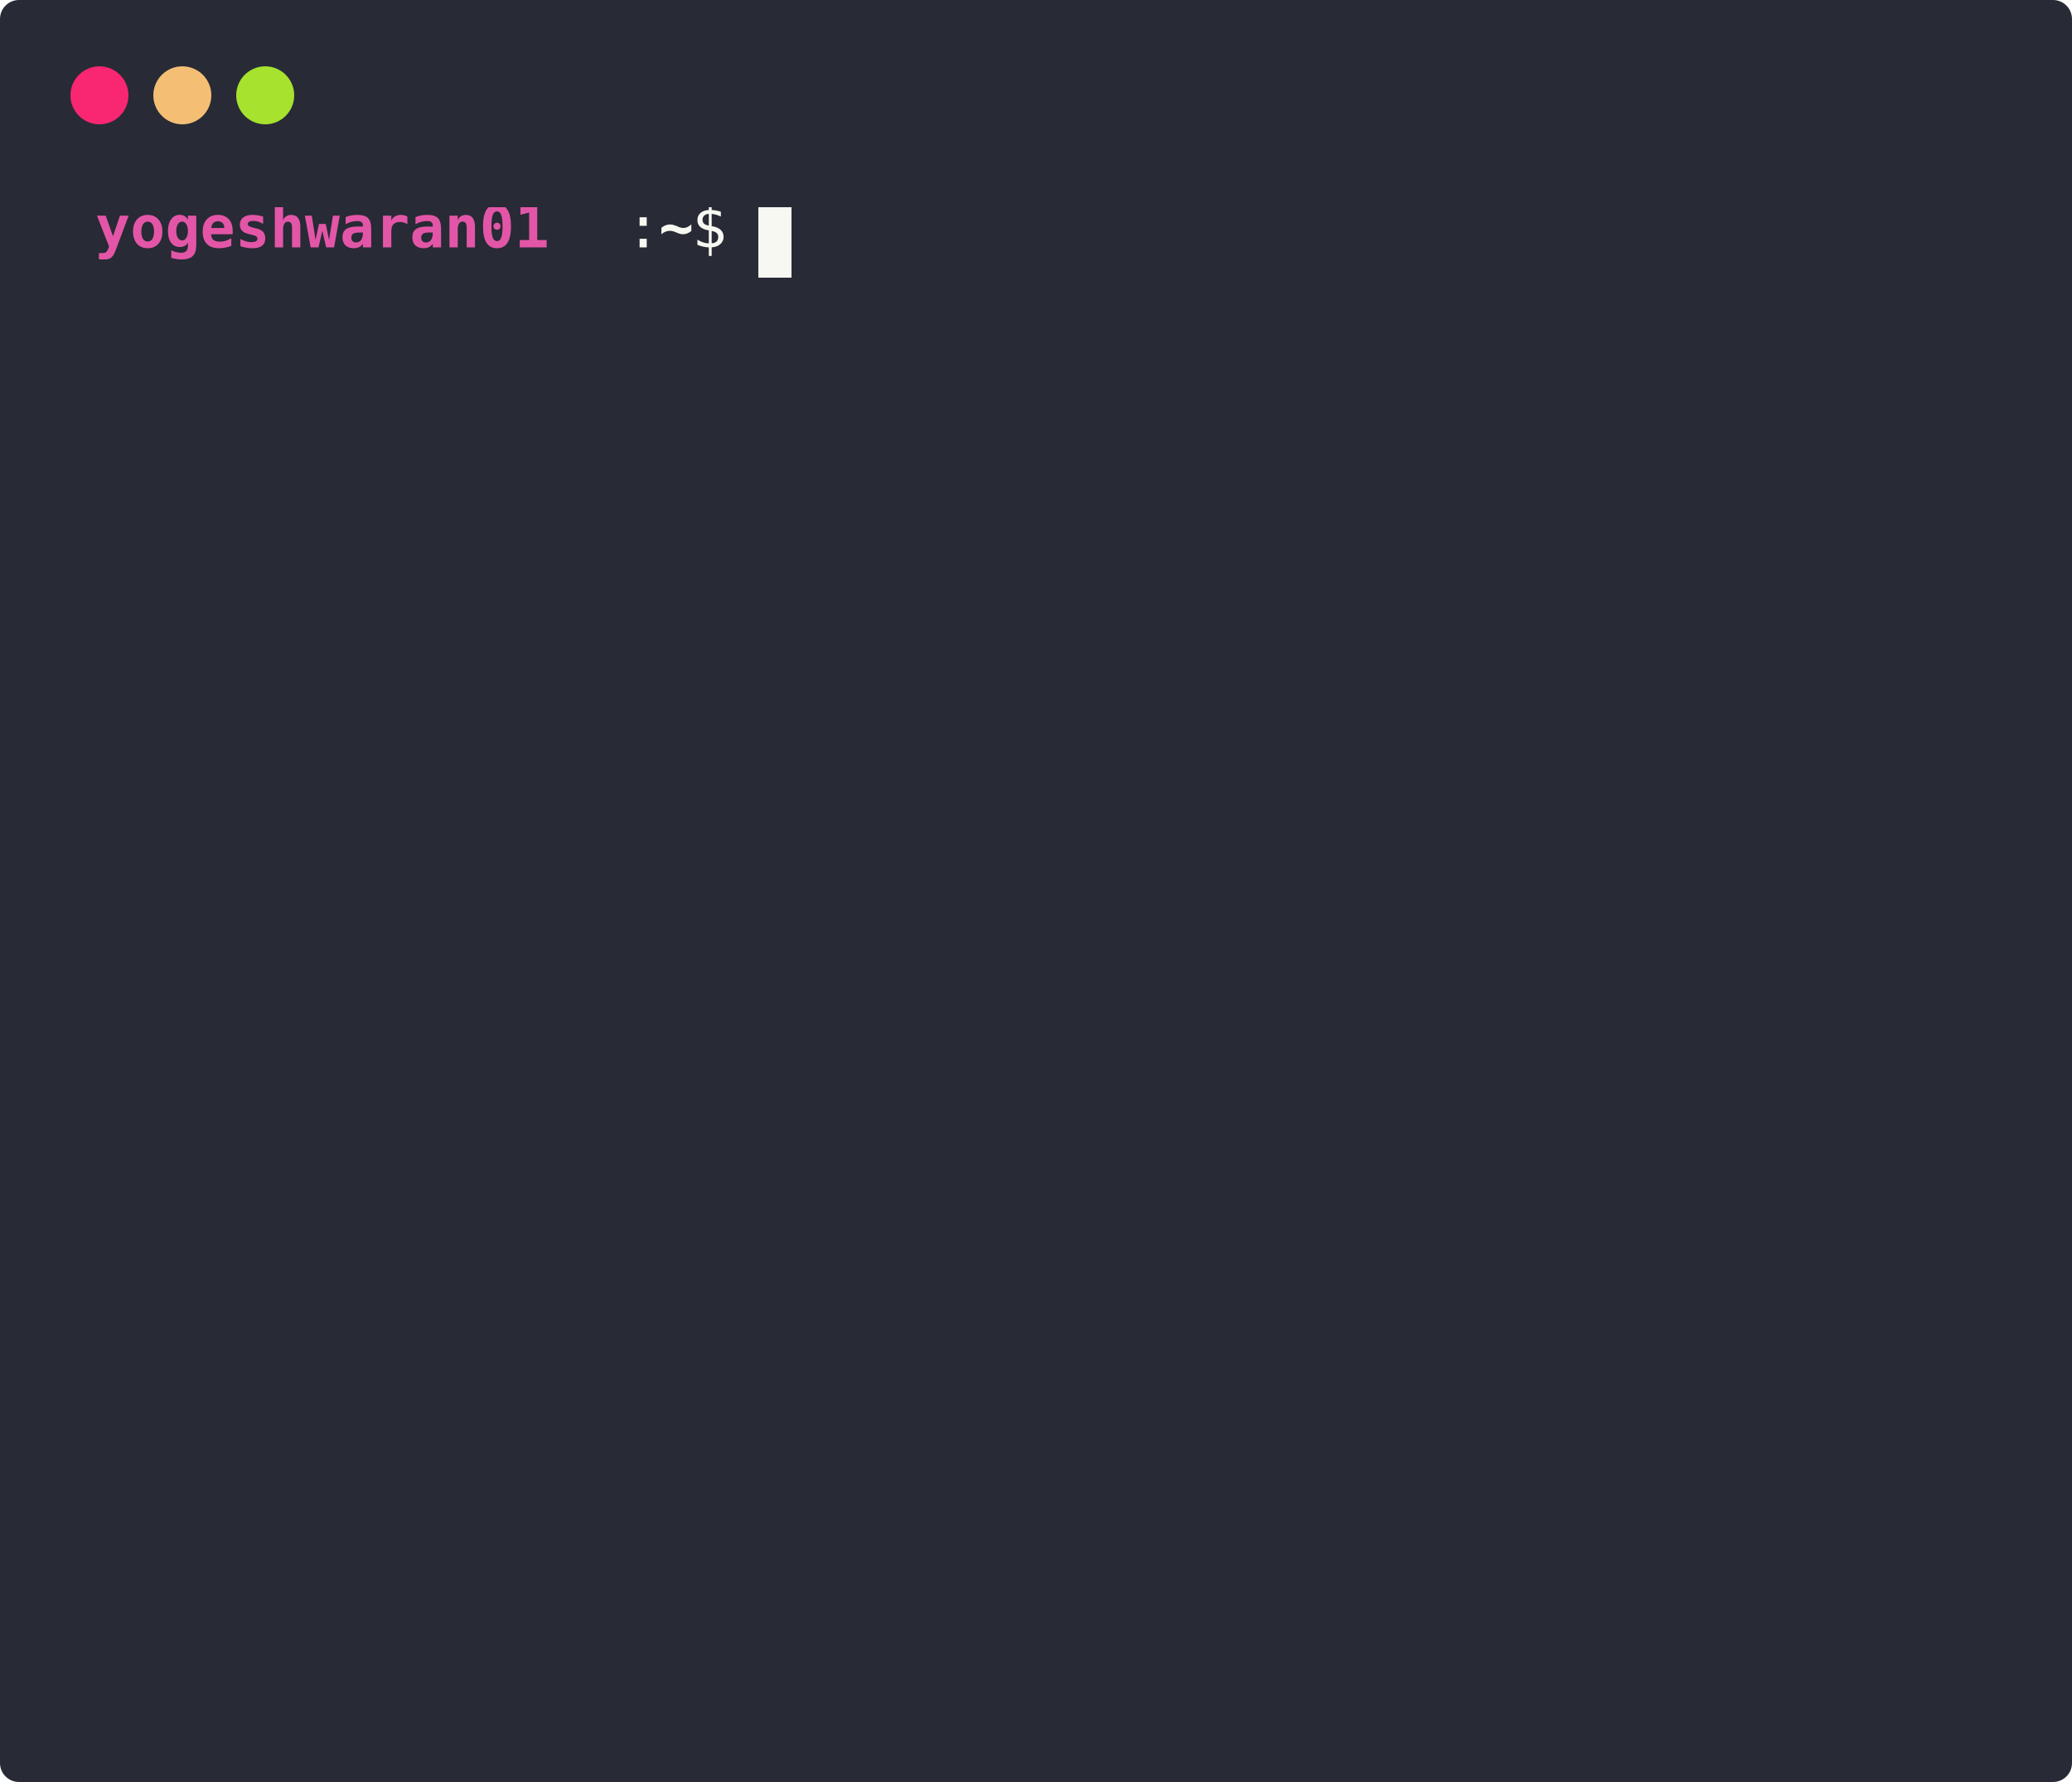
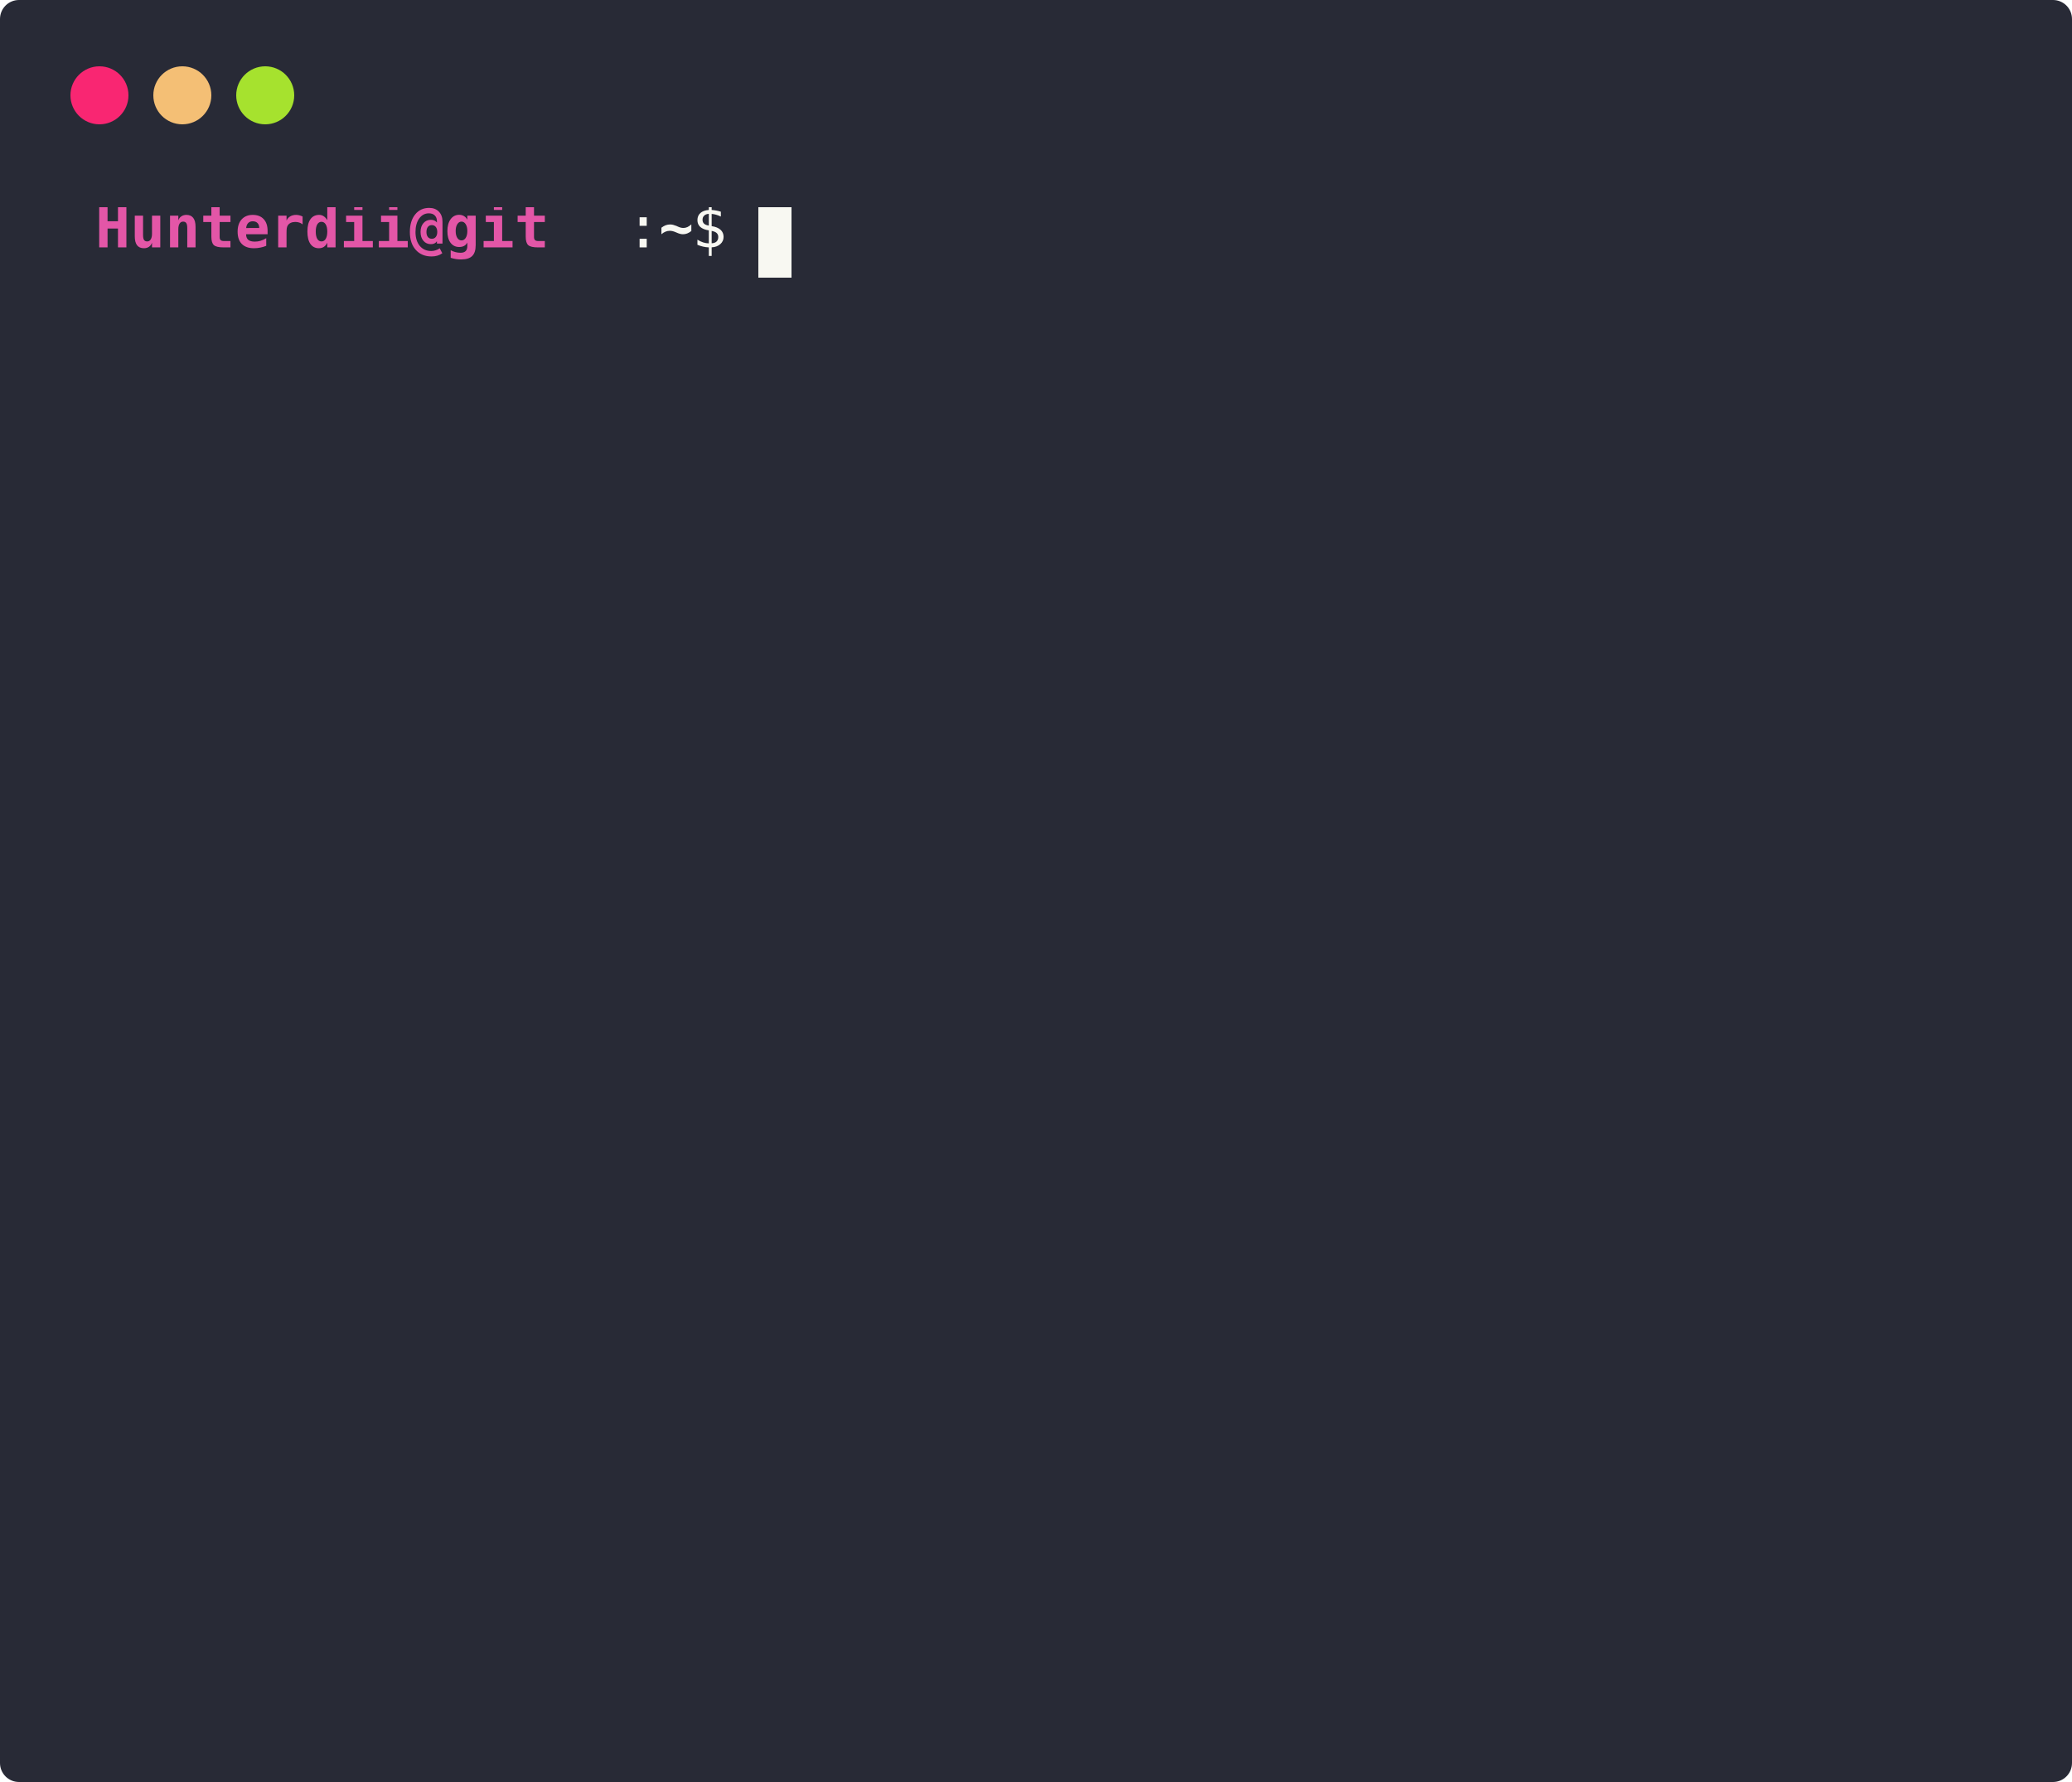
<svg xmlns="http://www.w3.org/2000/svg" xmlns:ns1="https://github.com/nbedos/termtosvg" xmlns:xlink="http://www.w3.org/1999/xlink" id="terminal" baseProfile="full" viewBox="0 0 500 430" width="550" version="1.1">
  <defs>
    <ns1:template_settings>
      <ns1:screen_geometry columns="95" rows="21" />
      <ns1:animation type="css" />
    </ns1:template_settings>
    <style type="text/css" id="generated-style">
            #screen {
                font-family: 'DejaVu Sans Mono', monospace;
                font-style: normal;
                font-size: 14px;
            }

        text {
            dominant-baseline: text-before-edge;
            white-space: pre;
        }
    
            :root {
                --animation-duration: 14558ms;
            }

            @keyframes roll {
                0.000%{transform:translateY(0px)}
3.400%{transform:translateY(-374px)}
4.767%{transform:translateY(-748px)}
7.302%{transform:translateY(-1122px)}
9.933%{transform:translateY(-1496px)}
12.357%{transform:translateY(-1870px)}
14.226%{transform:translateY(-2244px)}
17.578%{transform:translateY(-2618px)}
21.239%{transform:translateY(-2992px)}
21.658%{transform:translateY(-3366px)}
24.605%{transform:translateY(-3740px)}
27.627%{transform:translateY(-4114px)}
29.771%{transform:translateY(-4488px)}
31.529%{transform:translateY(-4862px)}
34.277%{transform:translateY(-5236px)}
36.585%{transform:translateY(-5610px)}
39.607%{transform:translateY(-5984px)}
41.256%{transform:translateY(-6358px)}
43.179%{transform:translateY(-6732px)}
44.333%{transform:translateY(-7106px)}
47.685%{transform:translateY(-7480px)}
51.436%{transform:translateY(-7854px)}
51.889%{transform:translateY(-8228px)}
59.658%{transform:translateY(-8602px)}
62.241%{transform:translateY(-8976px)}
64.885%{transform:translateY(-9350px)}
67.406%{transform:translateY(-9724px)}
68.347%{transform:translateY(-10098px)}
70.985%{transform:translateY(-10472px)}
77.469%{transform:translateY(-10846px)}
81.124%{transform:translateY(-11220px)}
81.536%{transform:translateY(-11594px)}
85.046%{transform:translateY(-11968px)}
86.090%{transform:translateY(-12342px)}
89.442%{transform:translateY(-12716px)}
90.267%{transform:translateY(-13090px)}
93.014%{transform:translateY(-13464px)}
93.131%{transform:translateY(-13838px)}
100.000%{transform:translateY(-13838px)}
            }

            #screen_view {
                animation-duration: 14558ms;
                animation-iteration-count:infinite;
                animation-name:roll;
                animation-timing-function: steps(1,end);
                animation-fill-mode: forwards;
            }
        
        </style>
    <style type="text/css" id="user-style">
            /* The colors defined below are the default 16 colors used for rendering text of the terminal. Adjust
               them as needed.
               gjm8 color theme (source: https://terminal.sexy/) */
            .foreground {fill: #F8F8F2}
            .background {fill: #282A36}
            .color0 {fill: #272822}
            .color1 {fill: #f92672}
            .green {fill: #50fa7b}
            .color3 {fill: #f4bf75}
            .color4 {fill: #66d9ef}
            .purple {fill: #bd93f9}
            .color6 {fill: #8be9fd}
            .color7 {fill: #f8f8f2}
            .color8 {fill: #75715e}
            .color9 {fill: #fd971f}
            .color10 {fill: #E356A7}
            .color11 {fill: #49483e}
            .color12 {fill: #F8F8F2}
            .color13 {fill: #f5f4f1}
            .orange {fill: #ffb86c}
            .color15 {fill: #f9f8f5}
        </style>
  </defs>
  <rect id="terminalui" class="background" width="100%" height="100%" ry="4.583" />
  <circle cx="24" cy="23" r="7" fill="#f92672" />
  <circle cx="44" cy="23" r="7" fill="#f4bf75" />
  <circle cx="64" cy="23" r="7" fill="#a6e22e" />
  <svg id="screen" width="760" height="357" x="23" y="50" viewBox="0 0 760 357" preserveAspectRatio="xMidYMin slice">
    <rect class="background" height="100%" width="100%" x="0" y="0" />
    <defs>
      <g id="g1">
-         <text x="0" textLength="128" font-weight="bold" class="color10">yogeshwaran01</text>
+         <text x="0" textLength="128" font-weight="bold" class="color10">Hunterdii@git</text>
        <text x="128" textLength="8" class="foreground">:</text>
        <text x="136" textLength="8" font-weight="bold" class="color12">~</text>
        <text x="144" textLength="16" class="foreground">$ </text>
        <text x="160" textLength="8" class="background" />
      </g>
      <g id="g2">
-         <text x="0" textLength="128" font-weight="bold" class="color10">yogeshwaran01</text>
+         <text x="0" textLength="128" font-weight="bold" class="color10">Hunterdii@git</text>
        <text x="128" textLength="8" class="foreground">:</text>
        <text x="136" textLength="8" font-weight="bold" class="color12">~</text>
        <text x="144" textLength="24" class="foreground">$ w</text>
        <text x="168" textLength="8" class="background" />
      </g>
      <g id="g3">
-         <text x="0" textLength="128" font-weight="bold" class="color10">yogeshwaran01</text>
+         <text x="0" textLength="128" font-weight="bold" class="color10">Hunterdii@git</text>
        <text x="128" textLength="8" class="foreground">:</text>
        <text x="136" textLength="8" font-weight="bold" class="color12">~</text>
        <text x="144" textLength="32" class="foreground">$ wh</text>
        <text x="176" textLength="8" class="background" />
      </g>
      <g id="g4">
-         <text x="0" textLength="128" font-weight="bold" class="color10">yogeshwaran01</text>
+         <text x="0" textLength="128" font-weight="bold" class="color10">Hunterdii@git</text>
        <text x="128" textLength="8" class="foreground">:</text>
        <text x="136" textLength="8" font-weight="bold" class="color12">~</text>
        <text x="144" textLength="40" class="foreground">$ who</text>
        <text x="184" textLength="8" class="background" />
      </g>
      <g id="g5">
-         <text x="0" textLength="128" font-weight="bold" class="color10">yogeshwaran01</text>
+         <text x="0" textLength="128" font-weight="bold" class="color10">Hunterdii@git</text>
        <text x="128" textLength="8" class="foreground">:</text>
        <text x="136" textLength="8" font-weight="bold" class="color12">~</text>
        <text x="144" textLength="48" class="foreground">$ whoa</text>
        <text x="192" textLength="8" class="background" />
      </g>
      <g id="g6">
-         <text x="0" textLength="128" font-weight="bold" class="color10">yogeshwaran01</text>
+         <text x="0" textLength="128" font-weight="bold" class="color10">Hunterdii@git</text>
        <text x="128" textLength="8" class="foreground">:</text>
        <text x="136" textLength="8" font-weight="bold" class="color12">~</text>
        <text x="144" textLength="56" class="foreground">$ whoam</text>
        <text x="200" textLength="8" class="background" />
      </g>
      <g id="g7">
-         <text x="0" textLength="128" font-weight="bold" class="color10">yogeshwaran01</text>
+         <text x="0" textLength="128" font-weight="bold" class="color10">Hunterdii@git</text>
        <text x="128" textLength="8" class="foreground">:</text>
        <text x="136" textLength="8" font-weight="bold" class="color12">~</text>
        <text x="144" textLength="64" class="foreground">$ whoami</text>
        <text x="208" textLength="8" class="background" />
      </g>
      <g id="g8">
-         <text x="0" textLength="128" font-weight="bold" class="color10">yogeshwaran01</text>
+         <text x="0" textLength="128" font-weight="bold" class="color10">Hunterdii@git</text>
        <text x="128" textLength="8" class="foreground">:</text>
        <text x="136" textLength="8" font-weight="bold" class="color12">~</text>
        <text x="144" textLength="64" class="foreground">$ whoami</text>
      </g>
      <g id="g9">
        <text x="0" textLength="8" class="background" />
      </g>
      <g id="g10">
-         <text x="0" textLength="104" class="color6">YOGESHWARAN R</text>
+         <text x="0" textLength="104" class="color6">Het(Hunter) Patel</text>
      </g>
      <g id="g11">
-         <text x="0" textLength="128" font-weight="bold" class="color10">yogeshwaran01</text>
+         <text x="0" textLength="128" font-weight="bold" class="color10">Hunterdii@git</text>
        <text x="128" textLength="8" class="foreground">:</text>
        <text x="136" textLength="8" font-weight="bold" class="color12">~</text>
        <text x="144" textLength="24" class="foreground">$ g</text>
        <text x="168" textLength="8" class="background" />
      </g>
      <g id="g12">
-         <text x="0" textLength="128" font-weight="bold" class="color10">yogeshwaran01</text>
+         <text x="0" textLength="128" font-weight="bold" class="color10">Hunterdii@git</text>
        <text x="128" textLength="8" class="foreground">:</text>
        <text x="136" textLength="8" font-weight="bold" class="color12">~</text>
        <text x="144" textLength="32" class="foreground">$ gi</text>
        <text x="176" textLength="8" class="background" />
      </g>
      <g id="g13">
-         <text x="0" textLength="128" font-weight="bold" class="color10">yogeshwaran01</text>
+         <text x="0" textLength="128" font-weight="bold" class="color10">Hunterdii@git</text>
        <text x="128" textLength="8" class="foreground">:</text>
        <text x="136" textLength="8" font-weight="bold" class="color12">~</text>
        <text x="144" textLength="40" class="foreground">$ git</text>
        <text x="184" textLength="8" class="background" />
      </g>
      <g id="g14">
-         <text x="0" textLength="128" font-weight="bold" class="color10">yogeshwaran01</text>
+         <text x="0" textLength="128" font-weight="bold" class="color10">Hunterdii@git</text>
        <text x="128" textLength="8" class="foreground">:</text>
        <text x="136" textLength="8" font-weight="bold" class="color12">~</text>
        <text x="144" textLength="48" class="foreground">$ git </text>
        <text x="192" textLength="8" class="background" />
      </g>
      <g id="g15">
-         <text x="0" textLength="128" font-weight="bold" class="color10">yogeshwaran01</text>
+         <text x="0" textLength="128" font-weight="bold" class="color10">Hunterdii@git</text>
        <text x="128" textLength="8" class="foreground">:</text>
        <text x="136" textLength="8" font-weight="bold" class="color12">~</text>
        <text x="144" textLength="56" class="foreground">$ git s</text>
        <text x="200" textLength="8" class="background" />
      </g>
      <g id="g16">
-         <text x="0" textLength="128" font-weight="bold" class="color10">yogeshwaran01</text>
+         <text x="0" textLength="128" font-weight="bold" class="color10">Hunterdii@git</text>
        <text x="128" textLength="8" class="foreground">:</text>
        <text x="136" textLength="8" font-weight="bold" class="color12">~</text>
        <text x="144" textLength="64" class="foreground">$ git st</text>
        <text x="208" textLength="8" class="background" />
      </g>
      <g id="g17">
-         <text x="0" textLength="128" font-weight="bold" class="color10">yogeshwaran01</text>
+         <text x="0" textLength="128" font-weight="bold" class="color10">Hunterdii@git</text>
        <text x="128" textLength="8" class="foreground">:</text>
        <text x="136" textLength="8" font-weight="bold" class="color12">~</text>
        <text x="144" textLength="72" class="foreground">$ git sta</text>
        <text x="216" textLength="8" class="background" />
      </g>
      <g id="g18">
-         <text x="0" textLength="128" font-weight="bold" class="color10">yogeshwaran01</text>
+         <text x="0" textLength="128" font-weight="bold" class="color10">Hunterdii@git</text>
        <text x="128" textLength="8" class="foreground">:</text>
        <text x="136" textLength="8" font-weight="bold" class="color12">~</text>
        <text x="144" textLength="80" class="foreground">$ git stat</text>
        <text x="224" textLength="8" class="background" />
      </g>
      <g id="g19">
-         <text x="0" textLength="128" font-weight="bold" class="color10">yogeshwaran01</text>
+         <text x="0" textLength="128" font-weight="bold" class="color10">Hunterdii@git</text>
        <text x="128" textLength="8" class="foreground">:</text>
        <text x="136" textLength="8" font-weight="bold" class="color12">~</text>
        <text x="144" textLength="88" class="foreground">$ git statu</text>
        <text x="232" textLength="8" class="background" />
      </g>
      <g id="g20">
-         <text x="0" textLength="128" font-weight="bold" class="color10">yogeshwaran01</text>
+         <text x="0" textLength="128" font-weight="bold" class="color10">Hunterdii@git</text>
        <text x="128" textLength="8" class="foreground">:</text>
        <text x="136" textLength="8" font-weight="bold" class="color12">~</text>
        <text x="144" textLength="96" class="foreground">$ git status</text>
        <text x="240" textLength="8" class="background" />
      </g>
      <g id="g21">
-         <text x="0" textLength="128" font-weight="bold" class="color10">yogeshwaran01</text>
+         <text x="0" textLength="128" font-weight="bold" class="color10">Hunterdii@git</text>
        <text x="128" textLength="8" class="foreground">:</text>
        <text x="136" textLength="8" font-weight="bold" class="color12">~</text>
        <text x="144" textLength="96" class="foreground">$ git status</text>
      </g>
      <g id="g22">
        <text x="0" textLength="240" font-style="italic" class="foreground">        GitHub Status         </text>
      </g>
      <g id="g23">
        <text x="0" textLength="240" class="foreground">╔═══════════════╤════════════╗</text>
      </g>
      <g id="g24">
        <text x="0" textLength="8" class="foreground">║</text>
        <text x="8" textLength="120" font-weight="bold" class="orange"> Title         </text>
        <text x="128" textLength="8" class="foreground">│</text>
        <text x="136" textLength="96" font-weight="bold" class="orange"> Count      </text>
        <text x="232" textLength="8" class="foreground">║</text>
      </g>
      <g id="g25">
        <text x="0" textLength="240" class="foreground">╟───────────────┼────────────╢</text>
      </g>
      <g id="g26">
        <text x="0" textLength="8" class="foreground">║</text>
        <text x="8" textLength="120" class="purple"> Stars         </text>
        <text x="128" textLength="8" class="foreground">│</text>
-         <text x="136" textLength="96" class="green"> 101        </text>
+         <text x="136" textLength="96" class="green"> 180        </text>
        <text x="232" textLength="8" class="foreground">║</text>
      </g>
      <g id="g27">
        <text x="0" textLength="8" class="foreground">║</text>
        <text x="8" textLength="120" class="purple"> Forks         </text>
        <text x="128" textLength="8" class="foreground">│</text>
-         <text x="136" textLength="96" class="green"> 19         </text>
+         <text x="136" textLength="96" class="green"> 30         </text>
        <text x="232" textLength="8" class="foreground">║</text>
      </g>
      <g id="g28">
        <text x="0" textLength="8" class="foreground">║</text>
        <text x="8" textLength="120" class="purple"> Commits       </text>
        <text x="128" textLength="8" class="foreground">│</text>
-         <text x="136" textLength="96" class="green"> 719        </text>
+         <text x="136" textLength="96" class="green"> 1297       </text>
        <text x="232" textLength="8" class="foreground">║</text>
      </g>
      <g id="g29">
        <text x="0" textLength="8" class="foreground">║</text>
        <text x="8" textLength="120" class="purple"> Followers     </text>
        <text x="128" textLength="8" class="foreground">│</text>
-         <text x="136" textLength="96" class="green"> 13         </text>
+         <text x="136" textLength="96" class="green"> 42         </text>
        <text x="232" textLength="8" class="foreground">║</text>
      </g>
      <g id="g30">
        <text x="0" textLength="8" class="foreground">║</text>
        <text x="8" textLength="120" class="purple"> Pull Requests </text>
        <text x="128" textLength="8" class="foreground">│</text>
-         <text x="136" textLength="96" class="green"> 42         </text>
+         <text x="136" textLength="96" class="green"> 6          </text>
        <text x="232" textLength="8" class="foreground">║</text>
      </g>
      <g id="g31">
        <text x="0" textLength="8" class="foreground">║</text>
        <text x="8" textLength="120" class="purple"> Issues        </text>
        <text x="128" textLength="8" class="foreground">│</text>
        <text x="136" textLength="96" class="green"> 0          </text>
        <text x="232" textLength="8" class="foreground">║</text>
      </g>
      <g id="g32">
        <text x="0" textLength="8" class="foreground">║</text>
        <text x="8" textLength="120" class="purple"> Repository    </text>
        <text x="128" textLength="8" class="foreground">│</text>
-         <text x="136" textLength="96" class="green"> 21         </text>
+         <text x="136" textLength="96" class="green"> 25         </text>
        <text x="232" textLength="8" class="foreground">║</text>
      </g>
      <g id="g33">
        <text x="0" textLength="8" class="foreground">║</text>
        <text x="8" textLength="120" class="purple"> Gists         </text>
        <text x="128" textLength="8" class="foreground">│</text>
-         <text x="136" textLength="96" class="green"> 5          </text>
+         <text x="136" textLength="96" class="green"> 0          </text>
        <text x="232" textLength="8" class="foreground">║</text>
      </g>
      <g id="g34">
        <text x="0" textLength="240" class="foreground">╚═══════════════╧════════════╝</text>
      </g>
      <g id="g35">
-         <text x="0" textLength="128" font-weight="bold" class="color10">yogeshwaran01</text>
+         <text x="0" textLength="128" font-weight="bold" class="color10">Hunterdii@git</text>
        <text x="128" textLength="8" class="foreground">:</text>
        <text x="136" textLength="8" font-weight="bold" class="color12">~</text>
        <text x="144" textLength="24" class="foreground">$ u</text>
        <text x="168" textLength="8" class="background" />
      </g>
      <g id="g36">
-         <text x="0" textLength="128" font-weight="bold" class="color10">yogeshwaran01</text>
+         <text x="0" textLength="128" font-weight="bold" class="color10">Hunterdii@git</text>
        <text x="128" textLength="8" class="foreground">:</text>
        <text x="136" textLength="8" font-weight="bold" class="color12">~</text>
        <text x="144" textLength="32" class="foreground">$ up</text>
        <text x="176" textLength="8" class="background" />
      </g>
      <g id="g37">
-         <text x="0" textLength="128" font-weight="bold" class="color10">yogeshwaran01</text>
+         <text x="0" textLength="128" font-weight="bold" class="color10">Hunterdii@git</text>
        <text x="128" textLength="8" class="foreground">:</text>
        <text x="136" textLength="8" font-weight="bold" class="color12">~</text>
        <text x="144" textLength="40" class="foreground">$ upt</text>
        <text x="184" textLength="8" class="background" />
      </g>
      <g id="g38">
-         <text x="0" textLength="128" font-weight="bold" class="color10">yogeshwaran01</text>
+         <text x="0" textLength="128" font-weight="bold" class="color10">Hunterdii@git</text>
        <text x="128" textLength="8" class="foreground">:</text>
        <text x="136" textLength="8" font-weight="bold" class="color12">~</text>
        <text x="144" textLength="48" class="foreground">$ upti</text>
        <text x="192" textLength="8" class="background" />
      </g>
      <g id="g39">
-         <text x="0" textLength="128" font-weight="bold" class="color10">yogeshwaran01</text>
+         <text x="0" textLength="128" font-weight="bold" class="color10">Hunterdii@git</text>
        <text x="128" textLength="8" class="foreground">:</text>
        <text x="136" textLength="8" font-weight="bold" class="color12">~</text>
        <text x="144" textLength="56" class="foreground">$ uptim</text>
        <text x="200" textLength="8" class="background" />
      </g>
      <g id="g40">
-         <text x="0" textLength="128" font-weight="bold" class="color10">yogeshwaran01</text>
+         <text x="0" textLength="128" font-weight="bold" class="color10">Hunterdii@git</text>
        <text x="128" textLength="8" class="foreground">:</text>
        <text x="136" textLength="8" font-weight="bold" class="color12">~</text>
        <text x="144" textLength="64" class="foreground">$ uptime</text>
        <text x="208" textLength="8" class="background" />
      </g>
      <g id="g41">
-         <text x="0" textLength="128" font-weight="bold" class="color10">yogeshwaran01</text>
+         <text x="0" textLength="128" font-weight="bold" class="color10">Hunterdii@git</text>
        <text x="128" textLength="8" class="foreground">:</text>
        <text x="136" textLength="8" font-weight="bold" class="color12">~</text>
        <text x="144" textLength="64" class="foreground">$ uptime</text>
      </g>
      <g id="g42">
-         <text x="0" textLength="32" font-weight="bold" class="orange">397</text>
+         <text x="0" textLength="32" font-weight="bold" class="orange">569</text>
      </g>
      <g id="g43">
-         <text x="0" textLength="128" font-weight="bold" class="color10">yogeshwaran01</text>
+         <text x="0" textLength="128" font-weight="bold" class="color10">Hunterdii@git</text>
        <text x="128" textLength="8" class="foreground">:</text>
        <text x="136" textLength="8" font-weight="bold" class="color12">~</text>
        <text x="144" textLength="24" class="foreground">$ e</text>
        <text x="168" textLength="8" class="background" />
      </g>
      <g id="g44">
-         <text x="0" textLength="128" font-weight="bold" class="color10">yogeshwaran01</text>
+         <text x="0" textLength="128" font-weight="bold" class="color10">Hunterdii@git</text>
        <text x="128" textLength="8" class="foreground">:</text>
        <text x="136" textLength="8" font-weight="bold" class="color12">~</text>
        <text x="144" textLength="32" class="foreground">$ ex</text>
        <text x="176" textLength="8" class="background" />
      </g>
      <g id="g45">
-         <text x="0" textLength="128" font-weight="bold" class="color10">yogeshwaran01</text>
+         <text x="0" textLength="128" font-weight="bold" class="color10">Hunterdii@git</text>
        <text x="128" textLength="8" class="foreground">:</text>
        <text x="136" textLength="8" font-weight="bold" class="color12">~</text>
        <text x="144" textLength="40" class="foreground">$ exi</text>
        <text x="184" textLength="8" class="background" />
      </g>
      <g id="g46">
-         <text x="0" textLength="128" font-weight="bold" class="color10">yogeshwaran01</text>
+         <text x="0" textLength="128" font-weight="bold" class="color10">Hunterdii@git</text>
        <text x="128" textLength="8" class="foreground">:</text>
        <text x="136" textLength="8" font-weight="bold" class="color12">~</text>
        <text x="144" textLength="48" class="foreground">$ exit</text>
        <text x="192" textLength="8" class="background" />
      </g>
      <g id="g47">
-         <text x="0" textLength="128" font-weight="bold" class="color10">yogeshwaran01</text>
+         <text x="0" textLength="128" font-weight="bold" class="color10">Hunterdii@git</text>
        <text x="128" textLength="8" class="foreground">:</text>
        <text x="136" textLength="8" font-weight="bold" class="color12">~</text>
        <text x="144" textLength="48" class="foreground">$ exit</text>
      </g>
      <g id="g48">
        <text x="0" textLength="32" class="foreground">exit</text>
      </g>
    </defs>
    <g id="screen_view">
      <g>
        <rect x="160" y="0" width="8" height="17" class="foreground" />
        <use xlink:href="#g1" y="0" />
      </g>
      <g>
        <rect x="168" y="374" width="8" height="17" class="foreground" />
        <use xlink:href="#g2" y="374" />
      </g>
      <g>
        <rect x="176" y="748" width="8" height="17" class="foreground" />
        <use xlink:href="#g3" y="748" />
      </g>
      <g>
        <rect x="184" y="1122" width="8" height="17" class="foreground" />
        <use xlink:href="#g4" y="1122" />
      </g>
      <g>
        <rect x="192" y="1496" width="8" height="17" class="foreground" />
        <use xlink:href="#g5" y="1496" />
      </g>
      <g>
        <rect x="200" y="1870" width="8" height="17" class="foreground" />
        <use xlink:href="#g6" y="1870" />
      </g>
      <g>
        <rect x="208" y="2244" width="8" height="17" class="foreground" />
        <use xlink:href="#g7" y="2244" />
      </g>
      <g>
        <use xlink:href="#g8" y="2618" />
        <rect x="0" y="2635" width="8" height="17" class="foreground" />
        <use xlink:href="#g9" y="2635" />
      </g>
      <g>
        <use xlink:href="#g8" y="2992" />
        <use xlink:href="#g10" y="3009" />
        <rect x="0" y="3026" width="8" height="17" class="foreground" />
        <use xlink:href="#g9" y="3026" />
      </g>
      <g>
        <use xlink:href="#g8" y="3366" />
        <use xlink:href="#g10" y="3383" />
        <rect x="160" y="3400" width="8" height="17" class="foreground" />
        <use xlink:href="#g1" y="3400" />
      </g>
      <g>
        <use xlink:href="#g8" y="3740" />
        <use xlink:href="#g10" y="3757" />
        <rect x="168" y="3774" width="8" height="17" class="foreground" />
        <use xlink:href="#g11" y="3774" />
      </g>
      <g>
        <use xlink:href="#g8" y="4114" />
        <use xlink:href="#g10" y="4131" />
        <rect x="176" y="4148" width="8" height="17" class="foreground" />
        <use xlink:href="#g12" y="4148" />
      </g>
      <g>
        <use xlink:href="#g8" y="4488" />
        <use xlink:href="#g10" y="4505" />
        <rect x="184" y="4522" width="8" height="17" class="foreground" />
        <use xlink:href="#g13" y="4522" />
      </g>
      <g>
        <use xlink:href="#g8" y="4862" />
        <use xlink:href="#g10" y="4879" />
        <rect x="192" y="4896" width="8" height="17" class="foreground" />
        <use xlink:href="#g14" y="4896" />
      </g>
      <g>
        <use xlink:href="#g8" y="5236" />
        <use xlink:href="#g10" y="5253" />
        <rect x="200" y="5270" width="8" height="17" class="foreground" />
        <use xlink:href="#g15" y="5270" />
      </g>
      <g>
        <use xlink:href="#g8" y="5610" />
        <use xlink:href="#g10" y="5627" />
        <rect x="208" y="5644" width="8" height="17" class="foreground" />
        <use xlink:href="#g16" y="5644" />
      </g>
      <g>
        <use xlink:href="#g8" y="5984" />
        <use xlink:href="#g10" y="6001" />
        <rect x="216" y="6018" width="8" height="17" class="foreground" />
        <use xlink:href="#g17" y="6018" />
      </g>
      <g>
        <use xlink:href="#g8" y="6358" />
        <use xlink:href="#g10" y="6375" />
        <rect x="224" y="6392" width="8" height="17" class="foreground" />
        <use xlink:href="#g18" y="6392" />
      </g>
      <g>
        <use xlink:href="#g8" y="6732" />
        <use xlink:href="#g10" y="6749" />
        <rect x="232" y="6766" width="8" height="17" class="foreground" />
        <use xlink:href="#g19" y="6766" />
      </g>
      <g>
        <use xlink:href="#g8" y="7106" />
        <use xlink:href="#g10" y="7123" />
        <rect x="240" y="7140" width="8" height="17" class="foreground" />
        <use xlink:href="#g20" y="7140" />
      </g>
      <g>
        <use xlink:href="#g8" y="7480" />
        <use xlink:href="#g10" y="7497" />
        <use xlink:href="#g21" y="7514" />
        <rect x="0" y="7531" width="8" height="17" class="foreground" />
        <use xlink:href="#g9" y="7531" />
      </g>
      <g>
        <use xlink:href="#g8" y="7854" />
        <use xlink:href="#g10" y="7871" />
        <use xlink:href="#g21" y="7888" />
        <use xlink:href="#g22" y="7905" />
        <use xlink:href="#g23" y="7922" />
        <use xlink:href="#g24" y="7939" />
        <use xlink:href="#g25" y="7956" />
        <use xlink:href="#g26" y="7973" />
        <use xlink:href="#g27" y="7990" />
        <use xlink:href="#g28" y="8007" />
        <use xlink:href="#g29" y="8024" />
        <use xlink:href="#g30" y="8041" />
        <use xlink:href="#g31" y="8058" />
        <use xlink:href="#g32" y="8075" />
        <use xlink:href="#g33" y="8092" />
        <use xlink:href="#g34" y="8109" />
        <rect x="0" y="8126" width="8" height="17" class="foreground" />
        <use xlink:href="#g9" y="8126" />
      </g>
      <g>
        <use xlink:href="#g8" y="8228" />
        <use xlink:href="#g10" y="8245" />
        <use xlink:href="#g21" y="8262" />
        <use xlink:href="#g22" y="8279" />
        <use xlink:href="#g23" y="8296" />
        <use xlink:href="#g24" y="8313" />
        <use xlink:href="#g25" y="8330" />
        <use xlink:href="#g26" y="8347" />
        <use xlink:href="#g27" y="8364" />
        <use xlink:href="#g28" y="8381" />
        <use xlink:href="#g29" y="8398" />
        <use xlink:href="#g30" y="8415" />
        <use xlink:href="#g31" y="8432" />
        <use xlink:href="#g32" y="8449" />
        <use xlink:href="#g33" y="8466" />
        <use xlink:href="#g34" y="8483" />
        <rect x="160" y="8500" width="8" height="17" class="foreground" />
        <use xlink:href="#g1" y="8500" />
      </g>
      <g>
        <use xlink:href="#g8" y="8602" />
        <use xlink:href="#g10" y="8619" />
        <use xlink:href="#g21" y="8636" />
        <use xlink:href="#g22" y="8653" />
        <use xlink:href="#g23" y="8670" />
        <use xlink:href="#g24" y="8687" />
        <use xlink:href="#g25" y="8704" />
        <use xlink:href="#g26" y="8721" />
        <use xlink:href="#g27" y="8738" />
        <use xlink:href="#g28" y="8755" />
        <use xlink:href="#g29" y="8772" />
        <use xlink:href="#g30" y="8789" />
        <use xlink:href="#g31" y="8806" />
        <use xlink:href="#g32" y="8823" />
        <use xlink:href="#g33" y="8840" />
        <use xlink:href="#g34" y="8857" />
        <rect x="168" y="8874" width="8" height="17" class="foreground" />
        <use xlink:href="#g35" y="8874" />
      </g>
      <g>
        <use xlink:href="#g8" y="8976" />
        <use xlink:href="#g10" y="8993" />
        <use xlink:href="#g21" y="9010" />
        <use xlink:href="#g22" y="9027" />
        <use xlink:href="#g23" y="9044" />
        <use xlink:href="#g24" y="9061" />
        <use xlink:href="#g25" y="9078" />
        <use xlink:href="#g26" y="9095" />
        <use xlink:href="#g27" y="9112" />
        <use xlink:href="#g28" y="9129" />
        <use xlink:href="#g29" y="9146" />
        <use xlink:href="#g30" y="9163" />
        <use xlink:href="#g31" y="9180" />
        <use xlink:href="#g32" y="9197" />
        <use xlink:href="#g33" y="9214" />
        <use xlink:href="#g34" y="9231" />
        <rect x="176" y="9248" width="8" height="17" class="foreground" />
        <use xlink:href="#g36" y="9248" />
      </g>
      <g>
        <use xlink:href="#g8" y="9350" />
        <use xlink:href="#g10" y="9367" />
        <use xlink:href="#g21" y="9384" />
        <use xlink:href="#g22" y="9401" />
        <use xlink:href="#g23" y="9418" />
        <use xlink:href="#g24" y="9435" />
        <use xlink:href="#g25" y="9452" />
        <use xlink:href="#g26" y="9469" />
        <use xlink:href="#g27" y="9486" />
        <use xlink:href="#g28" y="9503" />
        <use xlink:href="#g29" y="9520" />
        <use xlink:href="#g30" y="9537" />
        <use xlink:href="#g31" y="9554" />
        <use xlink:href="#g32" y="9571" />
        <use xlink:href="#g33" y="9588" />
        <use xlink:href="#g34" y="9605" />
        <rect x="184" y="9622" width="8" height="17" class="foreground" />
        <use xlink:href="#g37" y="9622" />
      </g>
      <g>
        <use xlink:href="#g8" y="9724" />
        <use xlink:href="#g10" y="9741" />
        <use xlink:href="#g21" y="9758" />
        <use xlink:href="#g22" y="9775" />
        <use xlink:href="#g23" y="9792" />
        <use xlink:href="#g24" y="9809" />
        <use xlink:href="#g25" y="9826" />
        <use xlink:href="#g26" y="9843" />
        <use xlink:href="#g27" y="9860" />
        <use xlink:href="#g28" y="9877" />
        <use xlink:href="#g29" y="9894" />
        <use xlink:href="#g30" y="9911" />
        <use xlink:href="#g31" y="9928" />
        <use xlink:href="#g32" y="9945" />
        <use xlink:href="#g33" y="9962" />
        <use xlink:href="#g34" y="9979" />
        <rect x="192" y="9996" width="8" height="17" class="foreground" />
        <use xlink:href="#g38" y="9996" />
      </g>
      <g>
        <use xlink:href="#g8" y="10098" />
        <use xlink:href="#g10" y="10115" />
        <use xlink:href="#g21" y="10132" />
        <use xlink:href="#g22" y="10149" />
        <use xlink:href="#g23" y="10166" />
        <use xlink:href="#g24" y="10183" />
        <use xlink:href="#g25" y="10200" />
        <use xlink:href="#g26" y="10217" />
        <use xlink:href="#g27" y="10234" />
        <use xlink:href="#g28" y="10251" />
        <use xlink:href="#g29" y="10268" />
        <use xlink:href="#g30" y="10285" />
        <use xlink:href="#g31" y="10302" />
        <use xlink:href="#g32" y="10319" />
        <use xlink:href="#g33" y="10336" />
        <use xlink:href="#g34" y="10353" />
        <rect x="200" y="10370" width="8" height="17" class="foreground" />
        <use xlink:href="#g39" y="10370" />
      </g>
      <g>
        <use xlink:href="#g8" y="10472" />
        <use xlink:href="#g10" y="10489" />
        <use xlink:href="#g21" y="10506" />
        <use xlink:href="#g22" y="10523" />
        <use xlink:href="#g23" y="10540" />
        <use xlink:href="#g24" y="10557" />
        <use xlink:href="#g25" y="10574" />
        <use xlink:href="#g26" y="10591" />
        <use xlink:href="#g27" y="10608" />
        <use xlink:href="#g28" y="10625" />
        <use xlink:href="#g29" y="10642" />
        <use xlink:href="#g30" y="10659" />
        <use xlink:href="#g31" y="10676" />
        <use xlink:href="#g32" y="10693" />
        <use xlink:href="#g33" y="10710" />
        <use xlink:href="#g34" y="10727" />
        <rect x="208" y="10744" width="8" height="17" class="foreground" />
        <use xlink:href="#g40" y="10744" />
      </g>
      <g>
        <use xlink:href="#g8" y="10846" />
        <use xlink:href="#g10" y="10863" />
        <use xlink:href="#g21" y="10880" />
        <use xlink:href="#g22" y="10897" />
        <use xlink:href="#g23" y="10914" />
        <use xlink:href="#g24" y="10931" />
        <use xlink:href="#g25" y="10948" />
        <use xlink:href="#g26" y="10965" />
        <use xlink:href="#g27" y="10982" />
        <use xlink:href="#g28" y="10999" />
        <use xlink:href="#g29" y="11016" />
        <use xlink:href="#g30" y="11033" />
        <use xlink:href="#g31" y="11050" />
        <use xlink:href="#g32" y="11067" />
        <use xlink:href="#g33" y="11084" />
        <use xlink:href="#g34" y="11101" />
        <use xlink:href="#g41" y="11118" />
        <rect x="0" y="11135" width="8" height="17" class="foreground" />
        <use xlink:href="#g9" y="11135" />
      </g>
      <g>
        <use xlink:href="#g8" y="11220" />
        <use xlink:href="#g10" y="11237" />
        <use xlink:href="#g21" y="11254" />
        <use xlink:href="#g22" y="11271" />
        <use xlink:href="#g23" y="11288" />
        <use xlink:href="#g24" y="11305" />
        <use xlink:href="#g25" y="11322" />
        <use xlink:href="#g26" y="11339" />
        <use xlink:href="#g27" y="11356" />
        <use xlink:href="#g28" y="11373" />
        <use xlink:href="#g29" y="11390" />
        <use xlink:href="#g30" y="11407" />
        <use xlink:href="#g31" y="11424" />
        <use xlink:href="#g32" y="11441" />
        <use xlink:href="#g33" y="11458" />
        <use xlink:href="#g34" y="11475" />
        <use xlink:href="#g41" y="11492" />
        <use xlink:href="#g42" y="11509" />
        <rect x="0" y="11526" width="8" height="17" class="foreground" />
        <use xlink:href="#g9" y="11526" />
      </g>
      <g>
        <use xlink:href="#g8" y="11594" />
        <use xlink:href="#g10" y="11611" />
        <use xlink:href="#g21" y="11628" />
        <use xlink:href="#g22" y="11645" />
        <use xlink:href="#g23" y="11662" />
        <use xlink:href="#g24" y="11679" />
        <use xlink:href="#g25" y="11696" />
        <use xlink:href="#g26" y="11713" />
        <use xlink:href="#g27" y="11730" />
        <use xlink:href="#g28" y="11747" />
        <use xlink:href="#g29" y="11764" />
        <use xlink:href="#g30" y="11781" />
        <use xlink:href="#g31" y="11798" />
        <use xlink:href="#g32" y="11815" />
        <use xlink:href="#g33" y="11832" />
        <use xlink:href="#g34" y="11849" />
        <use xlink:href="#g41" y="11866" />
        <use xlink:href="#g42" y="11883" />
        <rect x="160" y="11900" width="8" height="17" class="foreground" />
        <use xlink:href="#g1" y="11900" />
      </g>
      <g>
        <use xlink:href="#g8" y="11968" />
        <use xlink:href="#g10" y="11985" />
        <use xlink:href="#g21" y="12002" />
        <use xlink:href="#g22" y="12019" />
        <use xlink:href="#g23" y="12036" />
        <use xlink:href="#g24" y="12053" />
        <use xlink:href="#g25" y="12070" />
        <use xlink:href="#g26" y="12087" />
        <use xlink:href="#g27" y="12104" />
        <use xlink:href="#g28" y="12121" />
        <use xlink:href="#g29" y="12138" />
        <use xlink:href="#g30" y="12155" />
        <use xlink:href="#g31" y="12172" />
        <use xlink:href="#g32" y="12189" />
        <use xlink:href="#g33" y="12206" />
        <use xlink:href="#g34" y="12223" />
        <use xlink:href="#g41" y="12240" />
        <use xlink:href="#g42" y="12257" />
        <rect x="168" y="12274" width="8" height="17" class="foreground" />
        <use xlink:href="#g43" y="12274" />
      </g>
      <g>
        <use xlink:href="#g8" y="12342" />
        <use xlink:href="#g10" y="12359" />
        <use xlink:href="#g21" y="12376" />
        <use xlink:href="#g22" y="12393" />
        <use xlink:href="#g23" y="12410" />
        <use xlink:href="#g24" y="12427" />
        <use xlink:href="#g25" y="12444" />
        <use xlink:href="#g26" y="12461" />
        <use xlink:href="#g27" y="12478" />
        <use xlink:href="#g28" y="12495" />
        <use xlink:href="#g29" y="12512" />
        <use xlink:href="#g30" y="12529" />
        <use xlink:href="#g31" y="12546" />
        <use xlink:href="#g32" y="12563" />
        <use xlink:href="#g33" y="12580" />
        <use xlink:href="#g34" y="12597" />
        <use xlink:href="#g41" y="12614" />
        <use xlink:href="#g42" y="12631" />
        <rect x="176" y="12648" width="8" height="17" class="foreground" />
        <use xlink:href="#g44" y="12648" />
      </g>
      <g>
        <use xlink:href="#g8" y="12716" />
        <use xlink:href="#g10" y="12733" />
        <use xlink:href="#g21" y="12750" />
        <use xlink:href="#g22" y="12767" />
        <use xlink:href="#g23" y="12784" />
        <use xlink:href="#g24" y="12801" />
        <use xlink:href="#g25" y="12818" />
        <use xlink:href="#g26" y="12835" />
        <use xlink:href="#g27" y="12852" />
        <use xlink:href="#g28" y="12869" />
        <use xlink:href="#g29" y="12886" />
        <use xlink:href="#g30" y="12903" />
        <use xlink:href="#g31" y="12920" />
        <use xlink:href="#g32" y="12937" />
        <use xlink:href="#g33" y="12954" />
        <use xlink:href="#g34" y="12971" />
        <use xlink:href="#g41" y="12988" />
        <use xlink:href="#g42" y="13005" />
        <rect x="184" y="13022" width="8" height="17" class="foreground" />
        <use xlink:href="#g45" y="13022" />
      </g>
      <g>
        <use xlink:href="#g8" y="13090" />
        <use xlink:href="#g10" y="13107" />
        <use xlink:href="#g21" y="13124" />
        <use xlink:href="#g22" y="13141" />
        <use xlink:href="#g23" y="13158" />
        <use xlink:href="#g24" y="13175" />
        <use xlink:href="#g25" y="13192" />
        <use xlink:href="#g26" y="13209" />
        <use xlink:href="#g27" y="13226" />
        <use xlink:href="#g28" y="13243" />
        <use xlink:href="#g29" y="13260" />
        <use xlink:href="#g30" y="13277" />
        <use xlink:href="#g31" y="13294" />
        <use xlink:href="#g32" y="13311" />
        <use xlink:href="#g33" y="13328" />
        <use xlink:href="#g34" y="13345" />
        <use xlink:href="#g41" y="13362" />
        <use xlink:href="#g42" y="13379" />
        <rect x="192" y="13396" width="8" height="17" class="foreground" />
        <use xlink:href="#g46" y="13396" />
      </g>
      <g>
        <use xlink:href="#g8" y="13464" />
        <use xlink:href="#g10" y="13481" />
        <use xlink:href="#g21" y="13498" />
        <use xlink:href="#g22" y="13515" />
        <use xlink:href="#g23" y="13532" />
        <use xlink:href="#g24" y="13549" />
        <use xlink:href="#g25" y="13566" />
        <use xlink:href="#g26" y="13583" />
        <use xlink:href="#g27" y="13600" />
        <use xlink:href="#g28" y="13617" />
        <use xlink:href="#g29" y="13634" />
        <use xlink:href="#g30" y="13651" />
        <use xlink:href="#g31" y="13668" />
        <use xlink:href="#g32" y="13685" />
        <use xlink:href="#g33" y="13702" />
        <use xlink:href="#g34" y="13719" />
        <use xlink:href="#g41" y="13736" />
        <use xlink:href="#g42" y="13753" />
        <use xlink:href="#g47" y="13770" />
        <rect x="0" y="13787" width="8" height="17" class="foreground" />
        <use xlink:href="#g9" y="13787" />
      </g>
      <g>
        <use xlink:href="#g8" y="13838" />
        <use xlink:href="#g10" y="13855" />
        <use xlink:href="#g21" y="13872" />
        <use xlink:href="#g22" y="13889" />
        <use xlink:href="#g23" y="13906" />
        <use xlink:href="#g24" y="13923" />
        <use xlink:href="#g25" y="13940" />
        <use xlink:href="#g26" y="13957" />
        <use xlink:href="#g27" y="13974" />
        <use xlink:href="#g28" y="13991" />
        <use xlink:href="#g29" y="14008" />
        <use xlink:href="#g30" y="14025" />
        <use xlink:href="#g31" y="14042" />
        <use xlink:href="#g32" y="14059" />
        <use xlink:href="#g33" y="14076" />
        <use xlink:href="#g34" y="14093" />
        <use xlink:href="#g41" y="14110" />
        <use xlink:href="#g42" y="14127" />
        <use xlink:href="#g47" y="14144" />
        <use xlink:href="#g48" y="14161" />
        <rect x="0" y="14178" width="8" height="17" class="foreground" />
        <use xlink:href="#g9" y="14178" />
      </g>
    </g>
  </svg>
</svg>
